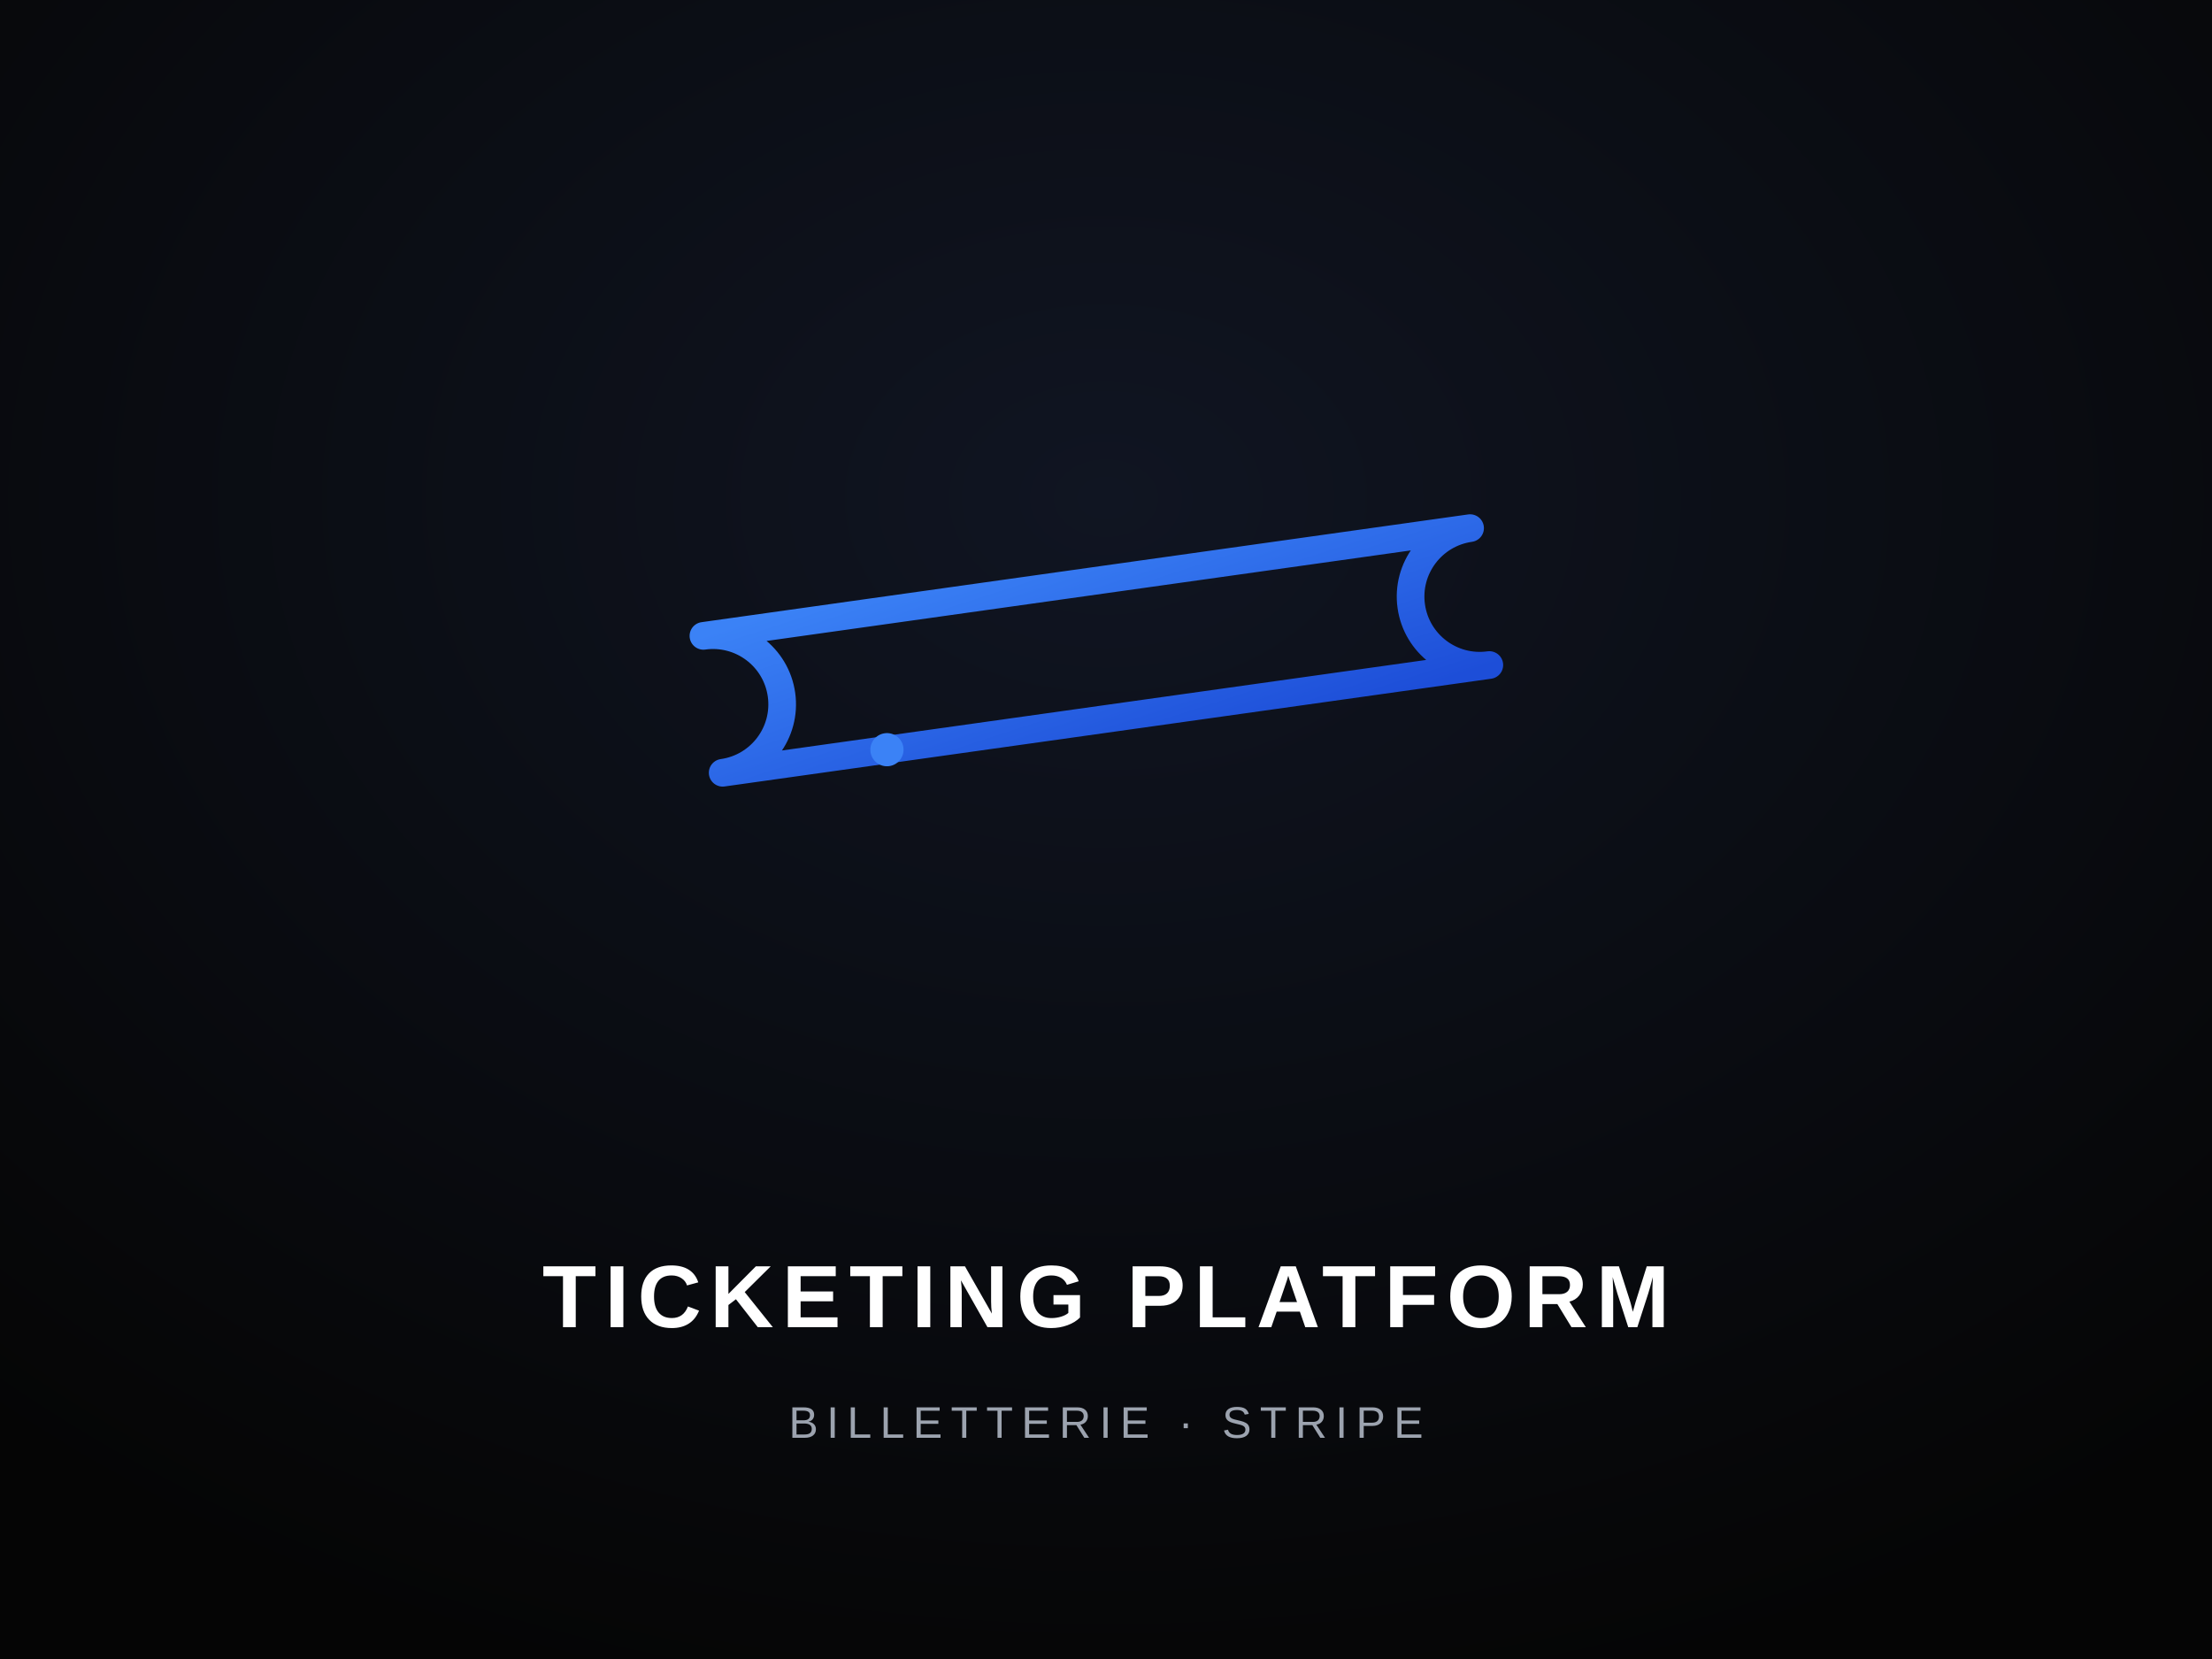
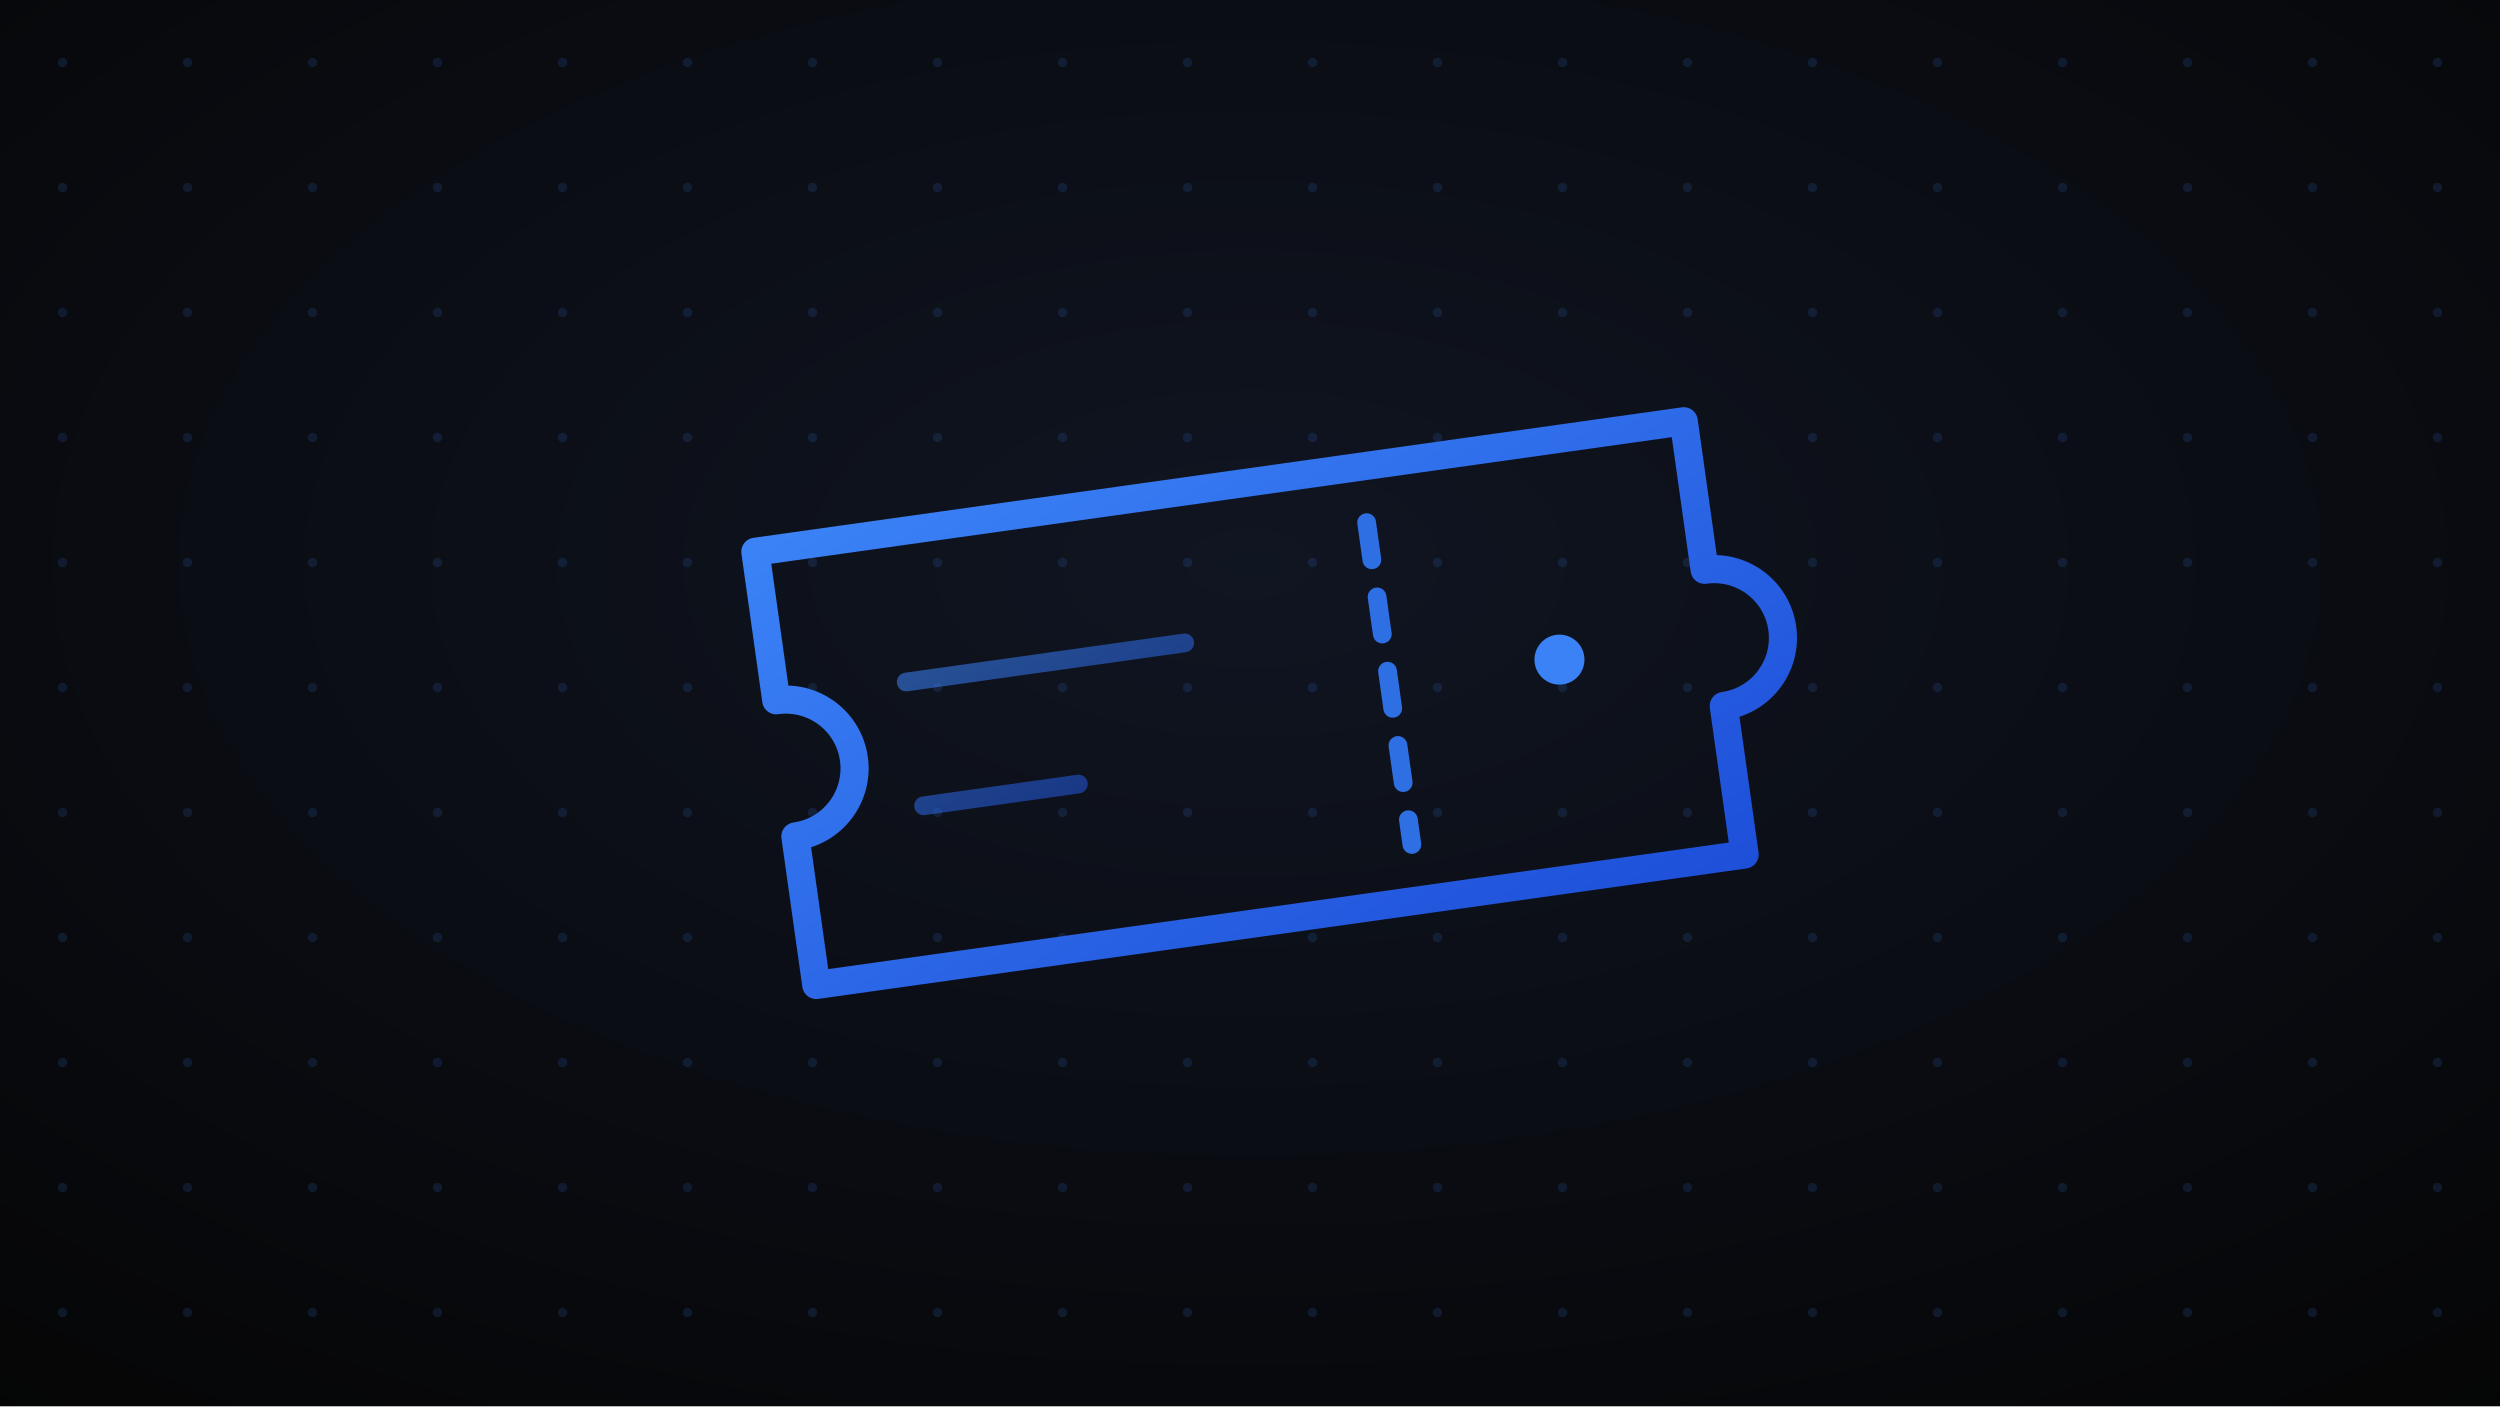
- <svg xmlns="http://www.w3.org/2000/svg" viewBox="0 0 800 600" width="800" height="600">
+ <svg xmlns="http://www.w3.org/2000/svg" viewBox="0 0 800 450" width="800" height="450" role="img" aria-label="Billetterie en ligne">
  <defs>
-     <radialGradient id="bg" cx="50%" cy="30%" r="75%">
+     <radialGradient id="bg" cx="50%" cy="40%" r="80%">
      <stop offset="0%" stop-color="#101522" />
      <stop offset="100%" stop-color="#050505" />
    </radialGradient>
    <linearGradient id="accent" x1="0%" y1="0%" x2="100%" y2="100%">
      <stop offset="0%" stop-color="#3b82f6" />
      <stop offset="100%" stop-color="#1d4ed8" />
    </linearGradient>
+     <pattern id="dots" width="40" height="40" patternUnits="userSpaceOnUse">
+       <circle cx="20" cy="20" r="1.5" fill="#3b82f6" />
+     </pattern>
  </defs>
-   <rect width="800" height="600" fill="url(#bg)" />
-   <g transform="translate(400,260) rotate(-8)" stroke="url(#accent)" stroke-width="10" fill="none" stroke-linecap="round" stroke-linejoin="round">
-     <path d="M-140,-50 a25,25 0 0 1 0,50 L140,0 a25,25 0 0 1 0,-50 Z" />
-     <line x1="40" y1="-50" x2="40" y2="50" stroke-dasharray="10 10" />
-     <circle cx="-80" cy="0" r="6" fill="#3b82f6" stroke="none" />
+   <rect width="800" height="450" fill="url(#bg)" />
+   <rect width="800" height="450" fill="url(#dots)" opacity="0.14" />
+   <g transform="translate(400,225) rotate(-8)" stroke="url(#accent)" stroke-width="9" fill="none" stroke-linecap="round" stroke-linejoin="round">
+     <path d="M-150,-70 L-150,-22 a22,22 0 0 1 0,44 L-150,70 L150,70 L150,22 a22,22 0 0 0 0,-44 L150,-70 Z" />
+     <line x1="45" y1="-52" x2="45" y2="52" stroke="#2f6fe4" stroke-dasharray="12 12" stroke-width="6" />
+     <path d="M-108,-22 L-18,-22 M-108,18 L-58,18" stroke-width="6" opacity="0.55" />
+     <circle cx="100" cy="0" r="8" fill="#3b82f6" stroke="none" />
  </g>
-   <text x="400" y="480" text-anchor="middle" fill="#ffffff" font-family="Arial, sans-serif" font-size="32" font-weight="700" letter-spacing="3">TICKETING PLATFORM</text>
-   <text x="400" y="520" text-anchor="middle" fill="#9ca3af" font-family="Arial, sans-serif" font-size="16" letter-spacing="3">BILLETTERIE · STRIPE</text>
</svg>
